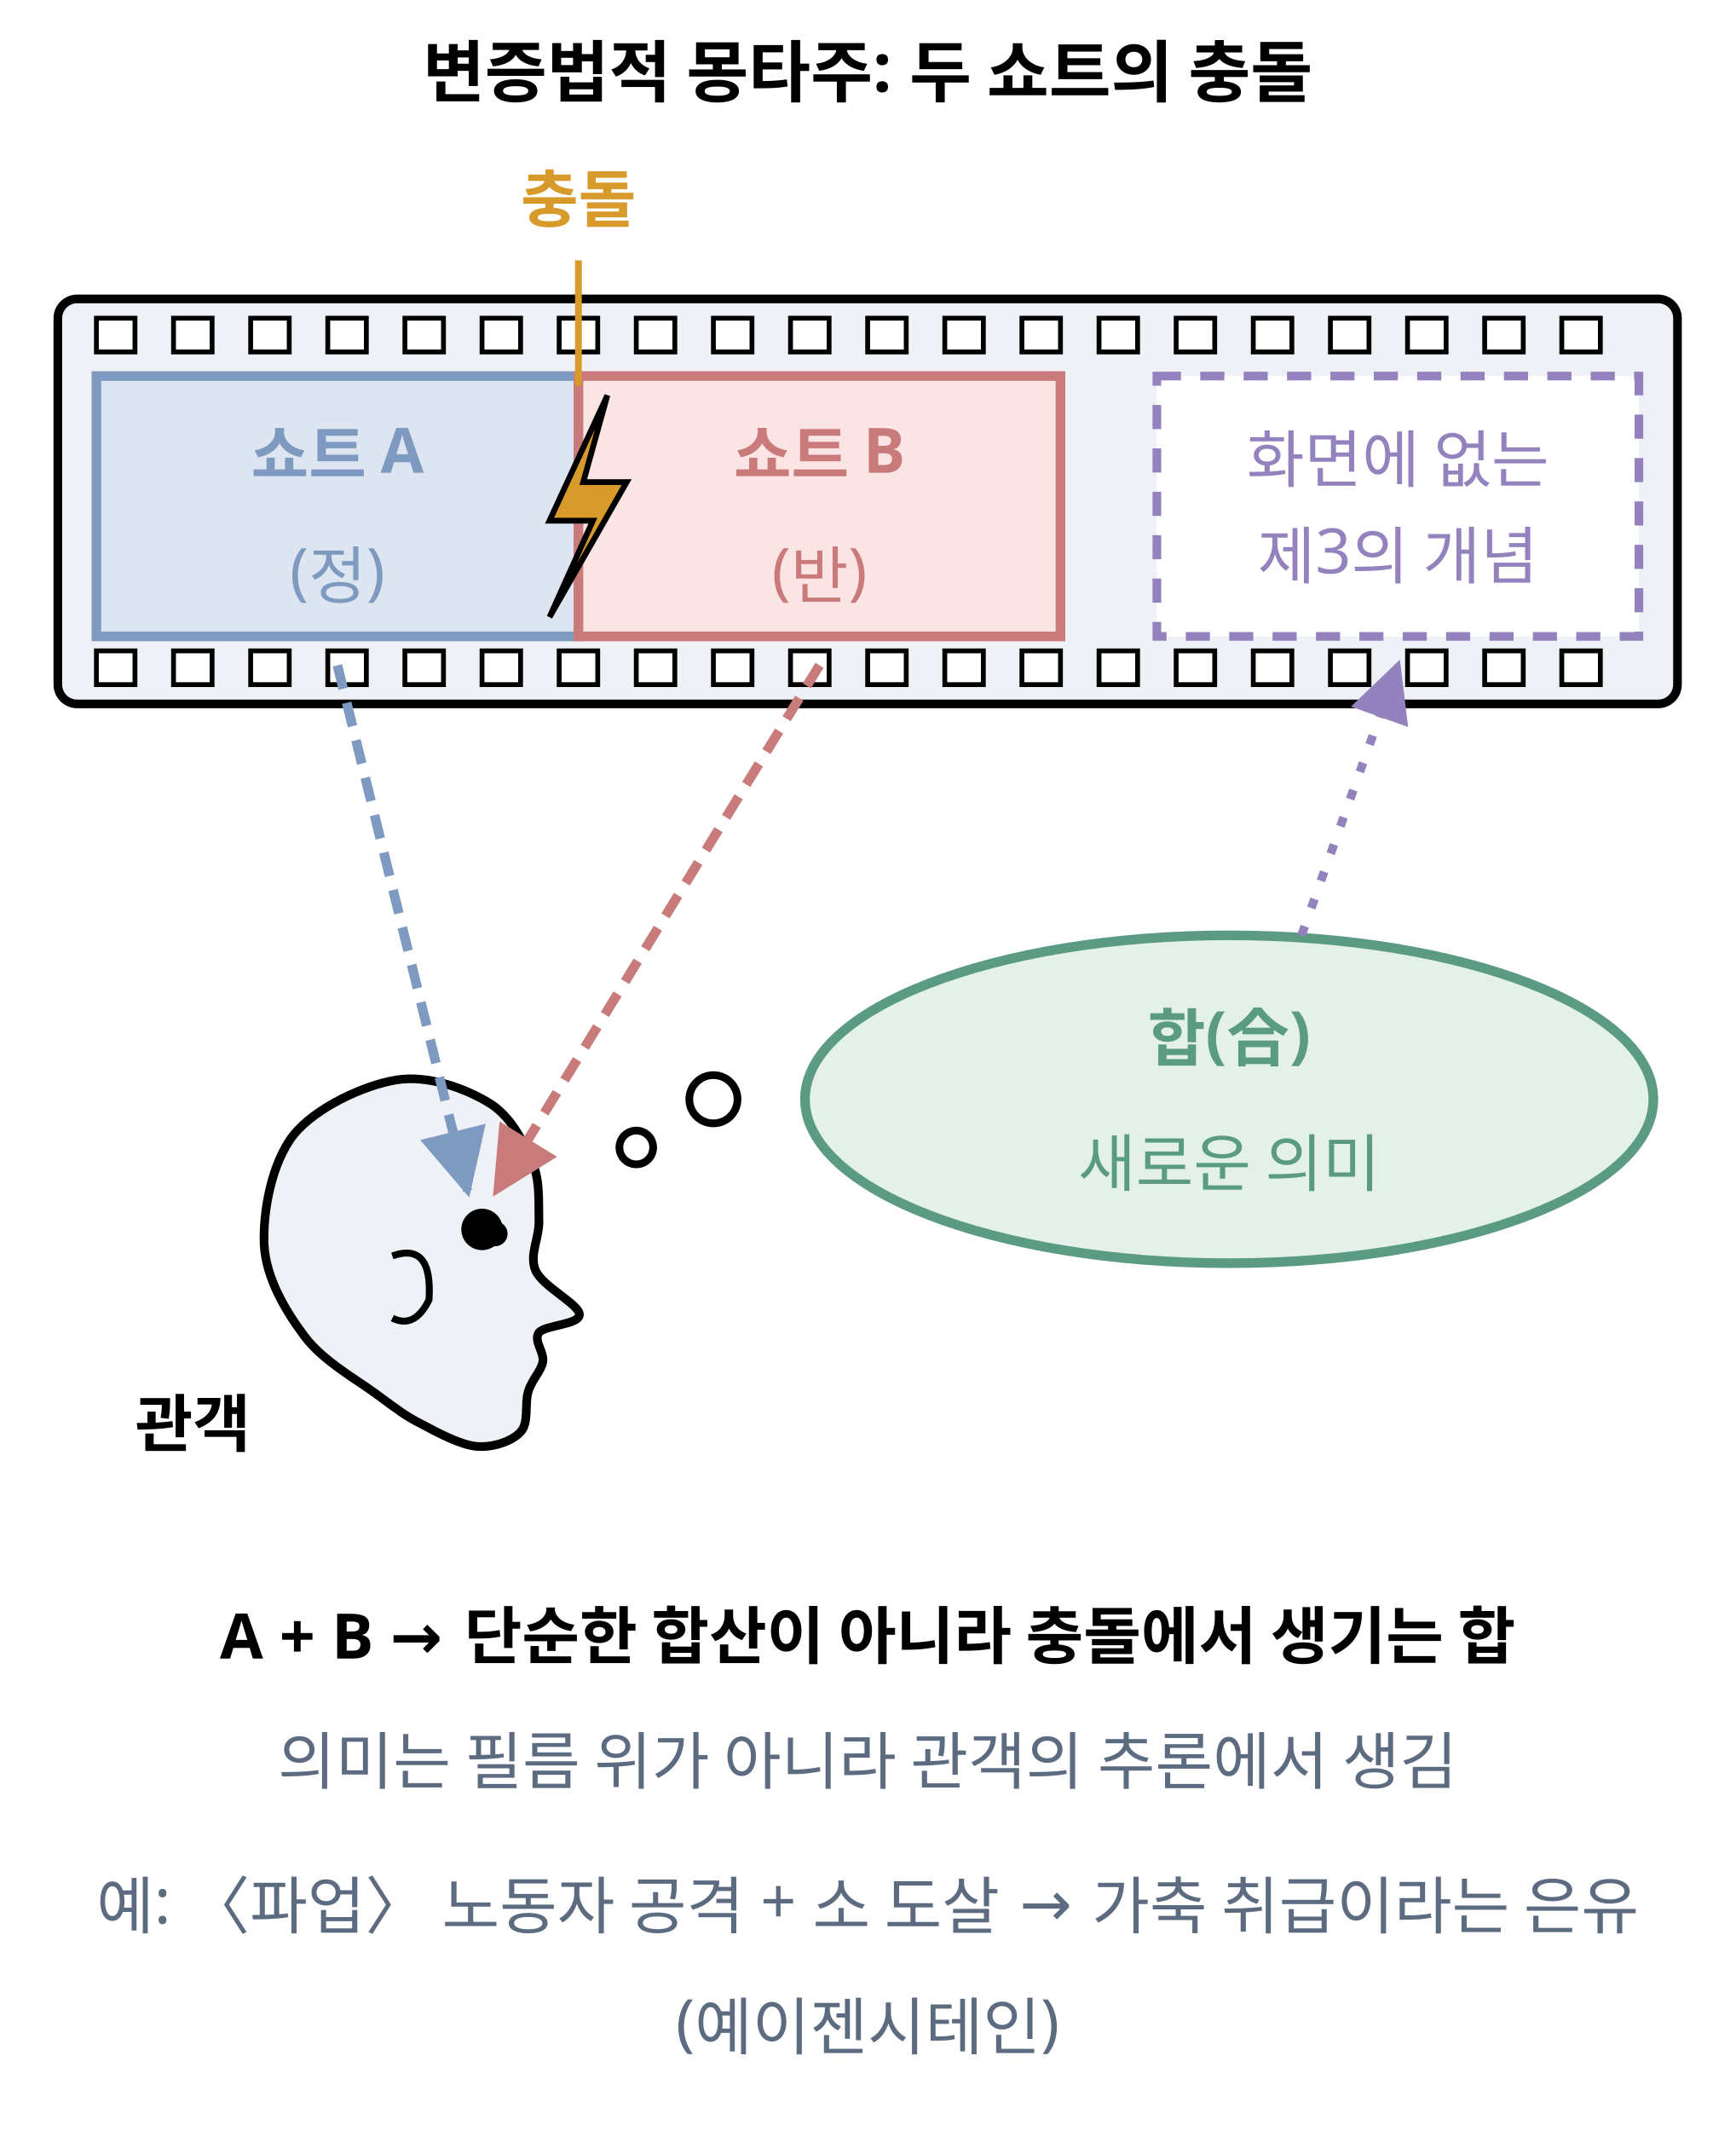
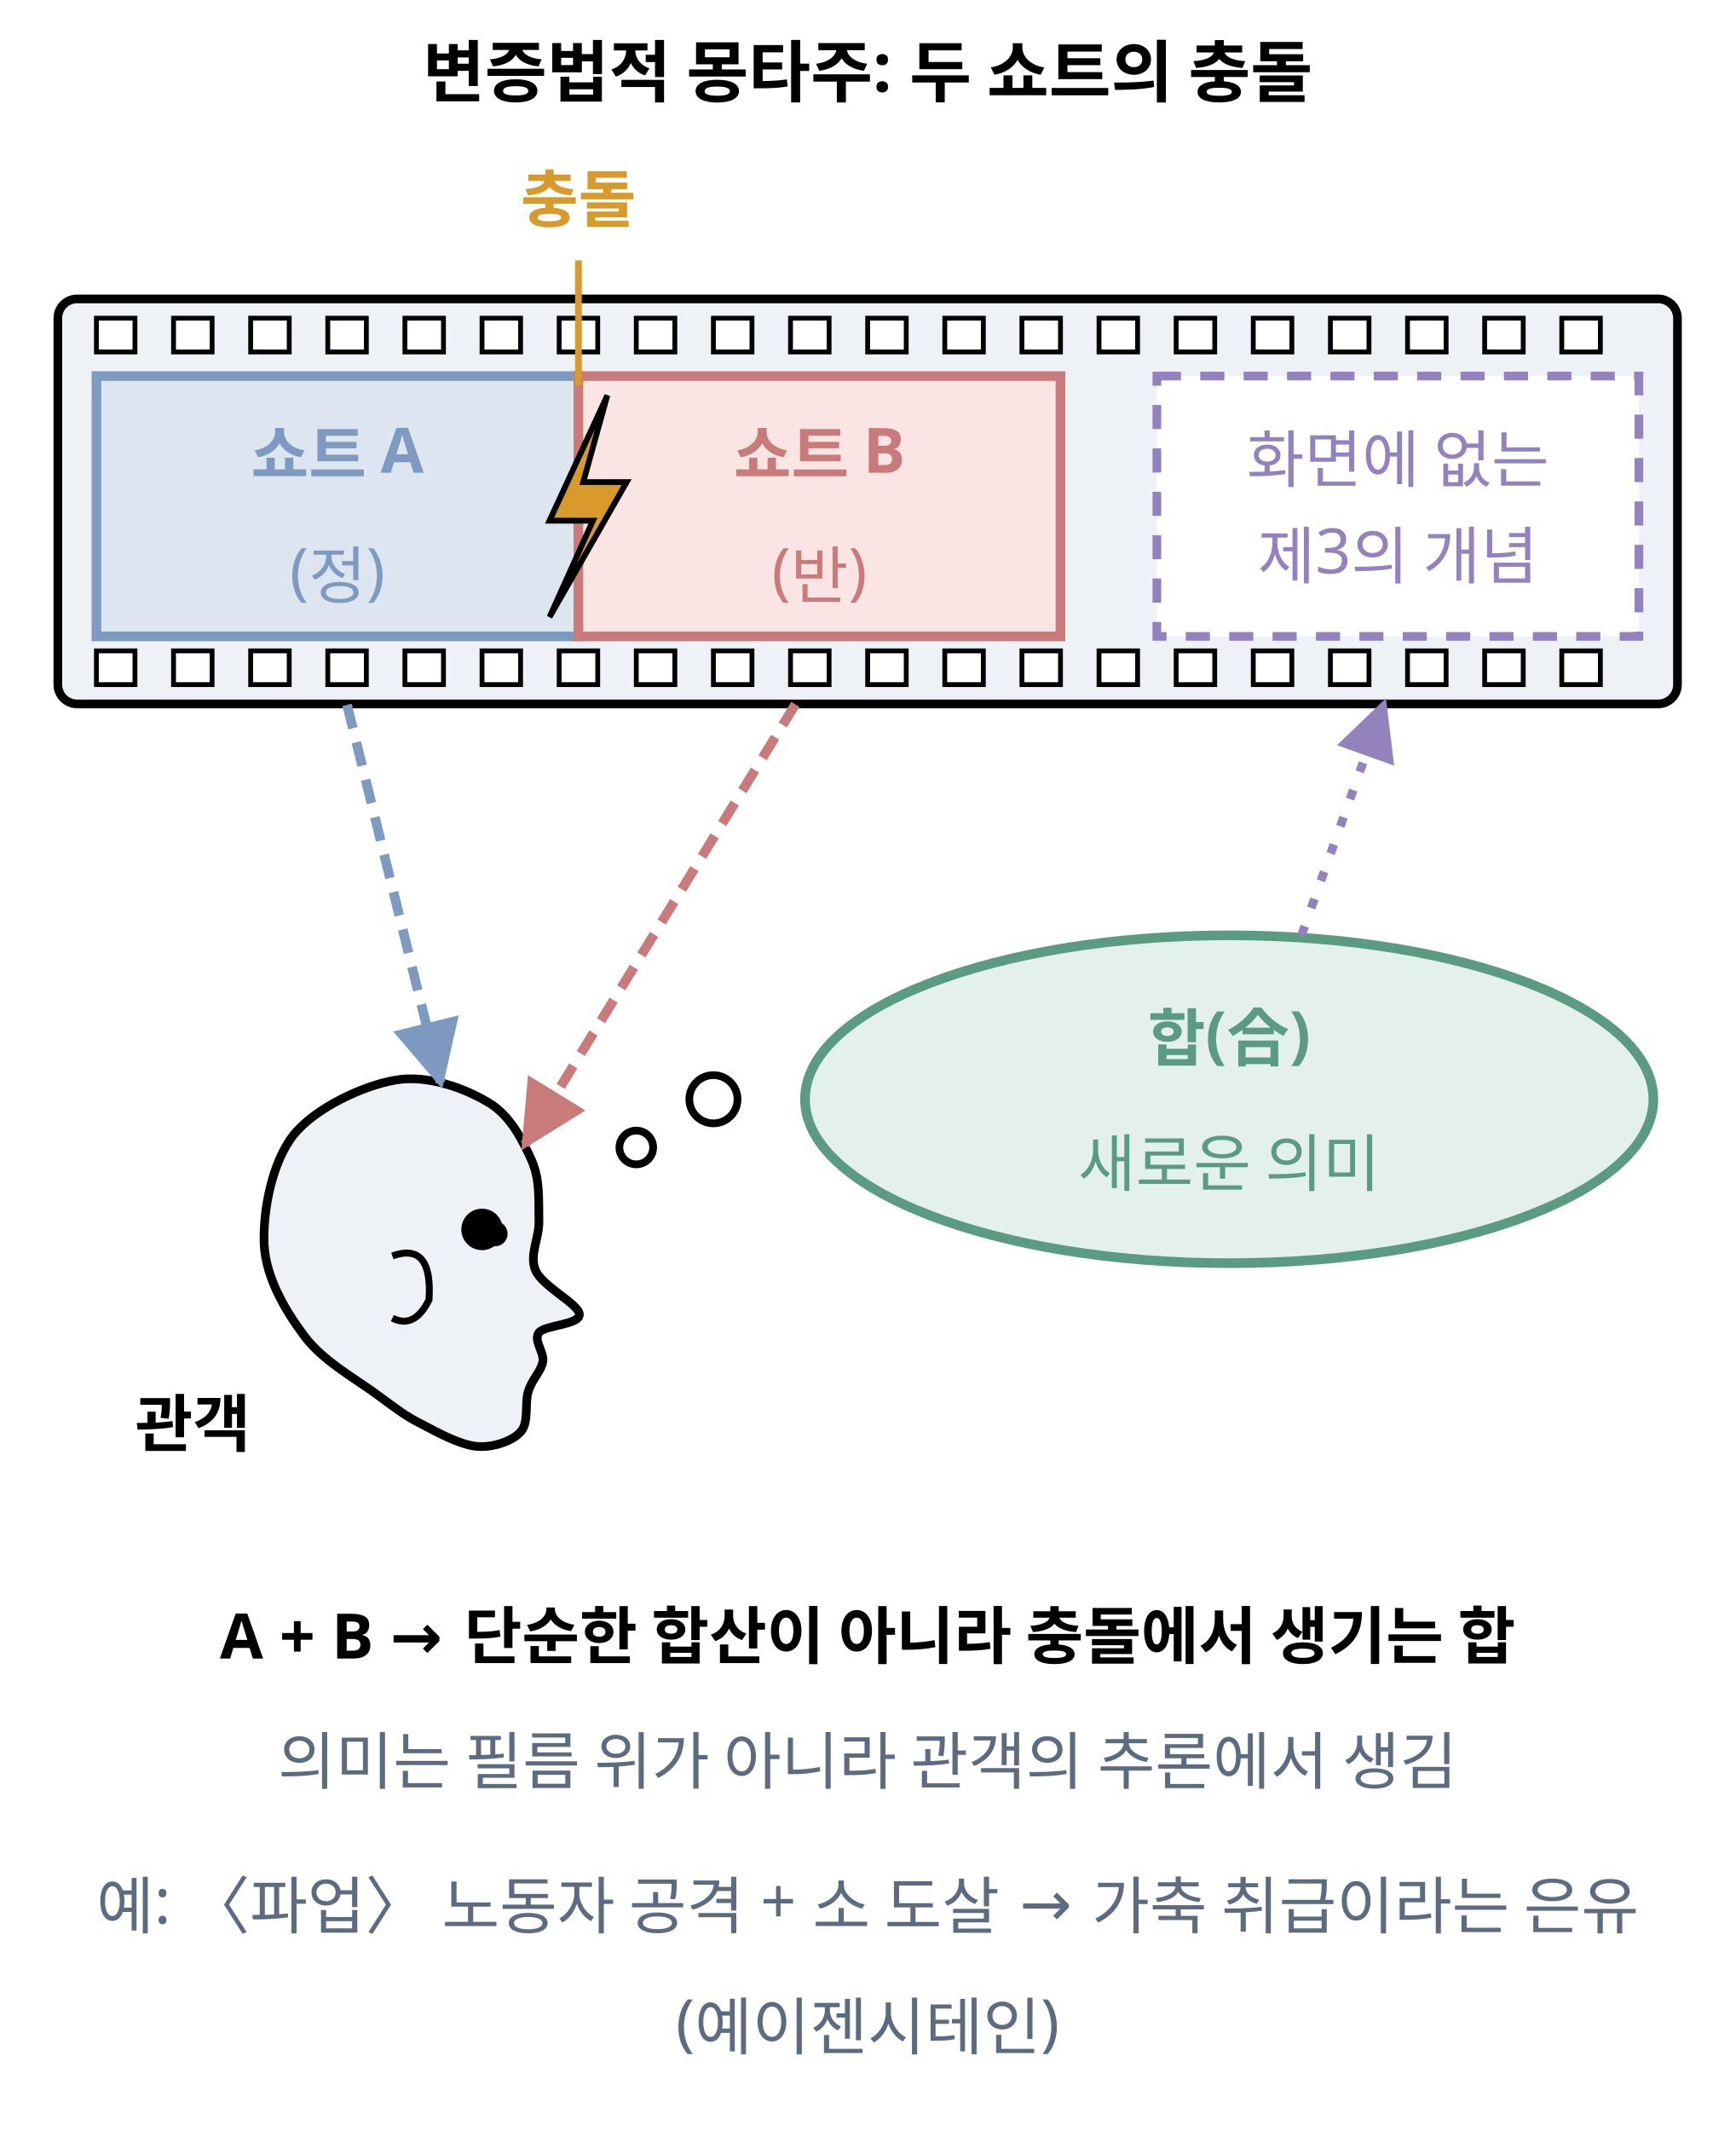
<svg xmlns="http://www.w3.org/2000/svg" class="si si-illus" viewBox="0 0 360 442" style="max-width:360px;color:var(--si-ink,var(--text,#1f2328))" role="img" aria-labelledby="dialectical-montage-t" font-family="'Pretendard','Noto Sans KR','Apple SD Gothic Neo',sans-serif" font-size="13" fill="currentColor">
  <defs>
    <marker id="dialectical-montage-ar" viewBox="0 0 10 10" refX="9" refY="5" markerWidth="7" markerHeight="7" orient="auto-start-reverse">
      <path d="M0,0L10,5L0,10z" style="fill:var(--si-blue-s,#7f9ac0)" />
    </marker>
    <marker id="dialectical-montage-ar-1" viewBox="0 0 10 10" refX="9" refY="5" markerWidth="7" markerHeight="7" orient="auto-start-reverse">
      <path d="M0,0L10,5L0,10z" style="fill:var(--si-rose-s,#c97b7b)" />
    </marker>
    <marker id="dialectical-montage-ar-2" viewBox="0 0 10 10" refX="9" refY="5" markerWidth="7" markerHeight="7" orient="auto-start-reverse">
      <path d="M0,0L10,5L0,10z" style="fill:var(--si-violet-s,#9382bd)" />
    </marker>
  </defs>
  <text x="180" y="20" text-anchor="middle" font-size="14" font-weight="700">변증법적 몽타주: 두 쇼트의 충돌</text>
  <rect x="12" y="62" width="336" height="84" rx="4" style="stroke:currentColor;fill:var(--si-gray-f,#eef1f6)" stroke-width="1.8" />
  <rect x="20" y="66" width="8" height="7" style="stroke:currentColor;fill:var(--si-bg,#ffffff)" stroke-width="1" />
  <rect x="20" y="135" width="8" height="7" style="stroke:currentColor;fill:var(--si-bg,#ffffff)" stroke-width="1" />
  <rect x="36" y="66" width="8" height="7" style="stroke:currentColor;fill:var(--si-bg,#ffffff)" stroke-width="1" />
  <rect x="36" y="135" width="8" height="7" style="stroke:currentColor;fill:var(--si-bg,#ffffff)" stroke-width="1" />
  <rect x="52" y="66" width="8" height="7" style="stroke:currentColor;fill:var(--si-bg,#ffffff)" stroke-width="1" />
  <rect x="52" y="135" width="8" height="7" style="stroke:currentColor;fill:var(--si-bg,#ffffff)" stroke-width="1" />
  <rect x="68" y="66" width="8" height="7" style="stroke:currentColor;fill:var(--si-bg,#ffffff)" stroke-width="1" />
  <rect x="68" y="135" width="8" height="7" style="stroke:currentColor;fill:var(--si-bg,#ffffff)" stroke-width="1" />
  <rect x="84" y="66" width="8" height="7" style="stroke:currentColor;fill:var(--si-bg,#ffffff)" stroke-width="1" />
  <rect x="84" y="135" width="8" height="7" style="stroke:currentColor;fill:var(--si-bg,#ffffff)" stroke-width="1" />
  <rect x="100" y="66" width="8" height="7" style="stroke:currentColor;fill:var(--si-bg,#ffffff)" stroke-width="1" />
  <rect x="100" y="135" width="8" height="7" style="stroke:currentColor;fill:var(--si-bg,#ffffff)" stroke-width="1" />
  <rect x="116" y="66" width="8" height="7" style="stroke:currentColor;fill:var(--si-bg,#ffffff)" stroke-width="1" />
  <rect x="116" y="135" width="8" height="7" style="stroke:currentColor;fill:var(--si-bg,#ffffff)" stroke-width="1" />
  <rect x="132" y="66" width="8" height="7" style="stroke:currentColor;fill:var(--si-bg,#ffffff)" stroke-width="1" />
  <rect x="132" y="135" width="8" height="7" style="stroke:currentColor;fill:var(--si-bg,#ffffff)" stroke-width="1" />
  <rect x="148" y="66" width="8" height="7" style="stroke:currentColor;fill:var(--si-bg,#ffffff)" stroke-width="1" />
  <rect x="148" y="135" width="8" height="7" style="stroke:currentColor;fill:var(--si-bg,#ffffff)" stroke-width="1" />
  <rect x="164" y="66" width="8" height="7" style="stroke:currentColor;fill:var(--si-bg,#ffffff)" stroke-width="1" />
  <rect x="164" y="135" width="8" height="7" style="stroke:currentColor;fill:var(--si-bg,#ffffff)" stroke-width="1" />
  <rect x="180" y="66" width="8" height="7" style="stroke:currentColor;fill:var(--si-bg,#ffffff)" stroke-width="1" />
  <rect x="180" y="135" width="8" height="7" style="stroke:currentColor;fill:var(--si-bg,#ffffff)" stroke-width="1" />
  <rect x="196" y="66" width="8" height="7" style="stroke:currentColor;fill:var(--si-bg,#ffffff)" stroke-width="1" />
  <rect x="196" y="135" width="8" height="7" style="stroke:currentColor;fill:var(--si-bg,#ffffff)" stroke-width="1" />
  <rect x="212" y="66" width="8" height="7" style="stroke:currentColor;fill:var(--si-bg,#ffffff)" stroke-width="1" />
  <rect x="212" y="135" width="8" height="7" style="stroke:currentColor;fill:var(--si-bg,#ffffff)" stroke-width="1" />
  <rect x="228" y="66" width="8" height="7" style="stroke:currentColor;fill:var(--si-bg,#ffffff)" stroke-width="1" />
  <rect x="228" y="135" width="8" height="7" style="stroke:currentColor;fill:var(--si-bg,#ffffff)" stroke-width="1" />
  <rect x="244" y="66" width="8" height="7" style="stroke:currentColor;fill:var(--si-bg,#ffffff)" stroke-width="1" />
  <rect x="244" y="135" width="8" height="7" style="stroke:currentColor;fill:var(--si-bg,#ffffff)" stroke-width="1" />
  <rect x="260" y="66" width="8" height="7" style="stroke:currentColor;fill:var(--si-bg,#ffffff)" stroke-width="1" />
  <rect x="260" y="135" width="8" height="7" style="stroke:currentColor;fill:var(--si-bg,#ffffff)" stroke-width="1" />
  <rect x="276" y="66" width="8" height="7" style="stroke:currentColor;fill:var(--si-bg,#ffffff)" stroke-width="1" />
  <rect x="276" y="135" width="8" height="7" style="stroke:currentColor;fill:var(--si-bg,#ffffff)" stroke-width="1" />
  <rect x="292" y="66" width="8" height="7" style="stroke:currentColor;fill:var(--si-bg,#ffffff)" stroke-width="1" />
  <rect x="292" y="135" width="8" height="7" style="stroke:currentColor;fill:var(--si-bg,#ffffff)" stroke-width="1" />
  <rect x="308" y="66" width="8" height="7" style="stroke:currentColor;fill:var(--si-bg,#ffffff)" stroke-width="1" />
  <rect x="308" y="135" width="8" height="7" style="stroke:currentColor;fill:var(--si-bg,#ffffff)" stroke-width="1" />
  <rect x="324" y="66" width="8" height="7" style="stroke:currentColor;fill:var(--si-bg,#ffffff)" stroke-width="1" />
  <rect x="324" y="135" width="8" height="7" style="stroke:currentColor;fill:var(--si-bg,#ffffff)" stroke-width="1" />
  <rect x="20" y="78" width="100" height="54" style="stroke:var(--si-blue-s,#7f9ac0);fill:var(--si-blue-f,#dde5f0)" stroke-width="2" />
  <text x="70" y="99" text-anchor="middle" font-weight="700" style="fill:var(--si-blue-s,#7f9ac0)">쇼트 A</text>
  <text x="70" y="123" text-anchor="middle" style="fill:var(--si-blue-s,#7f9ac0)">(정)</text>
  <rect x="120" y="78" width="100" height="54" style="stroke:var(--si-rose-s,#c97b7b);fill:var(--si-rose-f,#fbe4e4)" stroke-width="2" />
  <text x="170" y="99" text-anchor="middle" font-weight="700" style="fill:var(--si-rose-s,#c97b7b)">쇼트 B</text>
  <text x="170" y="123" text-anchor="middle" style="fill:var(--si-rose-s,#c97b7b)">(반)</text>
  <rect x="240" y="78" width="100" height="54" style="stroke:var(--si-violet-s,#9382bd);fill:var(--si-bg,#ffffff)" stroke-width="1.8" stroke-dasharray="5 4" />
  <text x="290" y="100" text-anchor="middle" style="fill:var(--si-violet-s,#9382bd)">화면에 없는</text>
  <text x="290" y="120" text-anchor="middle" style="fill:var(--si-violet-s,#9382bd)">제3의 개념</text>
  <polygon points="126,82 114,108 123,108 114,128 130,100 121,100" style="stroke:currentColor;fill:var(--si-amber-s,#d79a2b)" stroke-width="1.2" />
  <text x="120" y="46" text-anchor="middle" font-weight="700" style="fill:var(--si-amber-s,#d79a2b)">충돌</text>
  <line x1="120" y1="54" x2="120" y2="80" style="stroke:var(--si-amber-s,#d79a2b);fill:none" stroke-width="1.4" />
  <path d="M82.2,224 C88.9,222.9 96.5,225.8 101.2,228.6 C105.9,231.3 108.5,236.7 110.3,240.7 C112.1,244.8 111.7,249.1 111.8,252.9 C112,256.7 109.7,260.2 111.1,263.5 C112.5,266.8 120.1,270.5 120.2,272.6 C120.3,274.8 113.1,274.8 111.8,276.4 C110.6,278.1 113,280.5 112.6,282.5 C112.2,284.5 110.3,286.2 109.6,288.6 C108.8,291 109.8,295.1 108,297 C106.3,298.9 102.3,300.3 98.9,300 C95.5,299.7 90.9,297.2 87.5,295.4 C84.1,293.7 82.5,292.4 78.4,289.4 C74.3,286.3 67.1,282.4 63.2,277.2 C59.3,272 55.2,265.2 54.8,258.2 C54.5,251.2 56.4,241.1 60.9,235.4 C65.5,229.7 75.5,225.1 82.2,224Z" style="stroke:currentColor;fill:var(--si-gray-f,#eef1f6)" stroke-width="1.8" />
  <path d="M81.4,260.5 q8.4,-3 7.6,9.1 q-3,6.1 -7.6,3.8" style="stroke:currentColor;fill:none" stroke-width="1.44" />
  <circle cx="102.7" cy="255.9" r="1.8" style="stroke:currentColor;fill:currentColor" stroke-width="1.6" />
  <circle cx="100" cy="255" r="3.5" style="stroke:currentColor;fill:currentColor" stroke-width="1.6" />
-   <line x1="70" y1="138" x2="97" y2="247" style="stroke:var(--si-blue-s,#7f9ac0);fill:none" stroke-width="2" stroke-dasharray="5 3" marker-end="url(#dialectical-montage-ar)" />
-   <line x1="170" y1="138" x2="103" y2="247" style="stroke:var(--si-rose-s,#c97b7b);fill:none" stroke-width="2" stroke-dasharray="5 3" marker-end="url(#dialectical-montage-ar-1)" />
+   <line x1="72" y1="146.2" x2="91.4" y2="224.5" style="stroke:var(--si-blue-s,#7f9ac0);fill:none" stroke-width="2" stroke-dasharray="5 3" marker-end="url(#dialectical-montage-ar)" />
+   <line x1="165" y1="146.1" x2="108.9" y2="237.4" style="stroke:var(--si-rose-s,#c97b7b);fill:none" stroke-width="2" stroke-dasharray="5 3" marker-end="url(#dialectical-montage-ar-1)" />
  <text x="40" y="300" text-anchor="middle" font-weight="700">관객</text>
  <circle cx="132" cy="238" r="3.5" style="stroke:currentColor;fill:var(--si-bg,#ffffff)" stroke-width="1.6" />
  <circle cx="148" cy="228" r="5" style="stroke:currentColor;fill:var(--si-bg,#ffffff)" stroke-width="1.6" />
  <ellipse cx="255" cy="228" rx="88" ry="34" style="stroke:var(--si-green-s,#5b9b83);fill:var(--si-green-f,#e3f1ea)" stroke-width="2" />
  <text x="255" y="220" text-anchor="middle" font-weight="700" style="fill:var(--si-green-s,#5b9b83)">합(合)</text>
  <text x="255" y="246" text-anchor="middle" style="fill:var(--si-green-s,#5b9b83)">새로운 의미</text>
-   <line x1="270" y1="194" x2="290" y2="138" style="stroke:var(--si-violet-s,#9382bd);fill:none" stroke-width="1.8" stroke-dasharray="2 4" marker-end="url(#dialectical-montage-ar-2)" />
+   <line x1="270" y1="194" x2="287.1" y2="146" style="stroke:var(--si-violet-s,#9382bd);fill:none" stroke-width="1.8" stroke-dasharray="2 4" marker-end="url(#dialectical-montage-ar-2)" />
  <text x="180" y="344" text-anchor="middle" font-weight="700">A + B → 단순한 합산이 아니라 충돌에서 생기는 합</text>
  <text x="180" y="370" text-anchor="middle" style="fill:var(--si-general,#5c6b7f)">의미는 필름 위가 아니라 관객의 추론에서 생김</text>
  <text x="180" y="400" text-anchor="middle" style="fill:var(--si-general,#5c6b7f)">예: 〈파업〉 노동자 공격 + 소 도살 → 가축 취급이라는 은유</text>
  <text x="180" y="424" text-anchor="middle" style="fill:var(--si-general,#5c6b7f)">(예이젠시테인)</text>
</svg>
